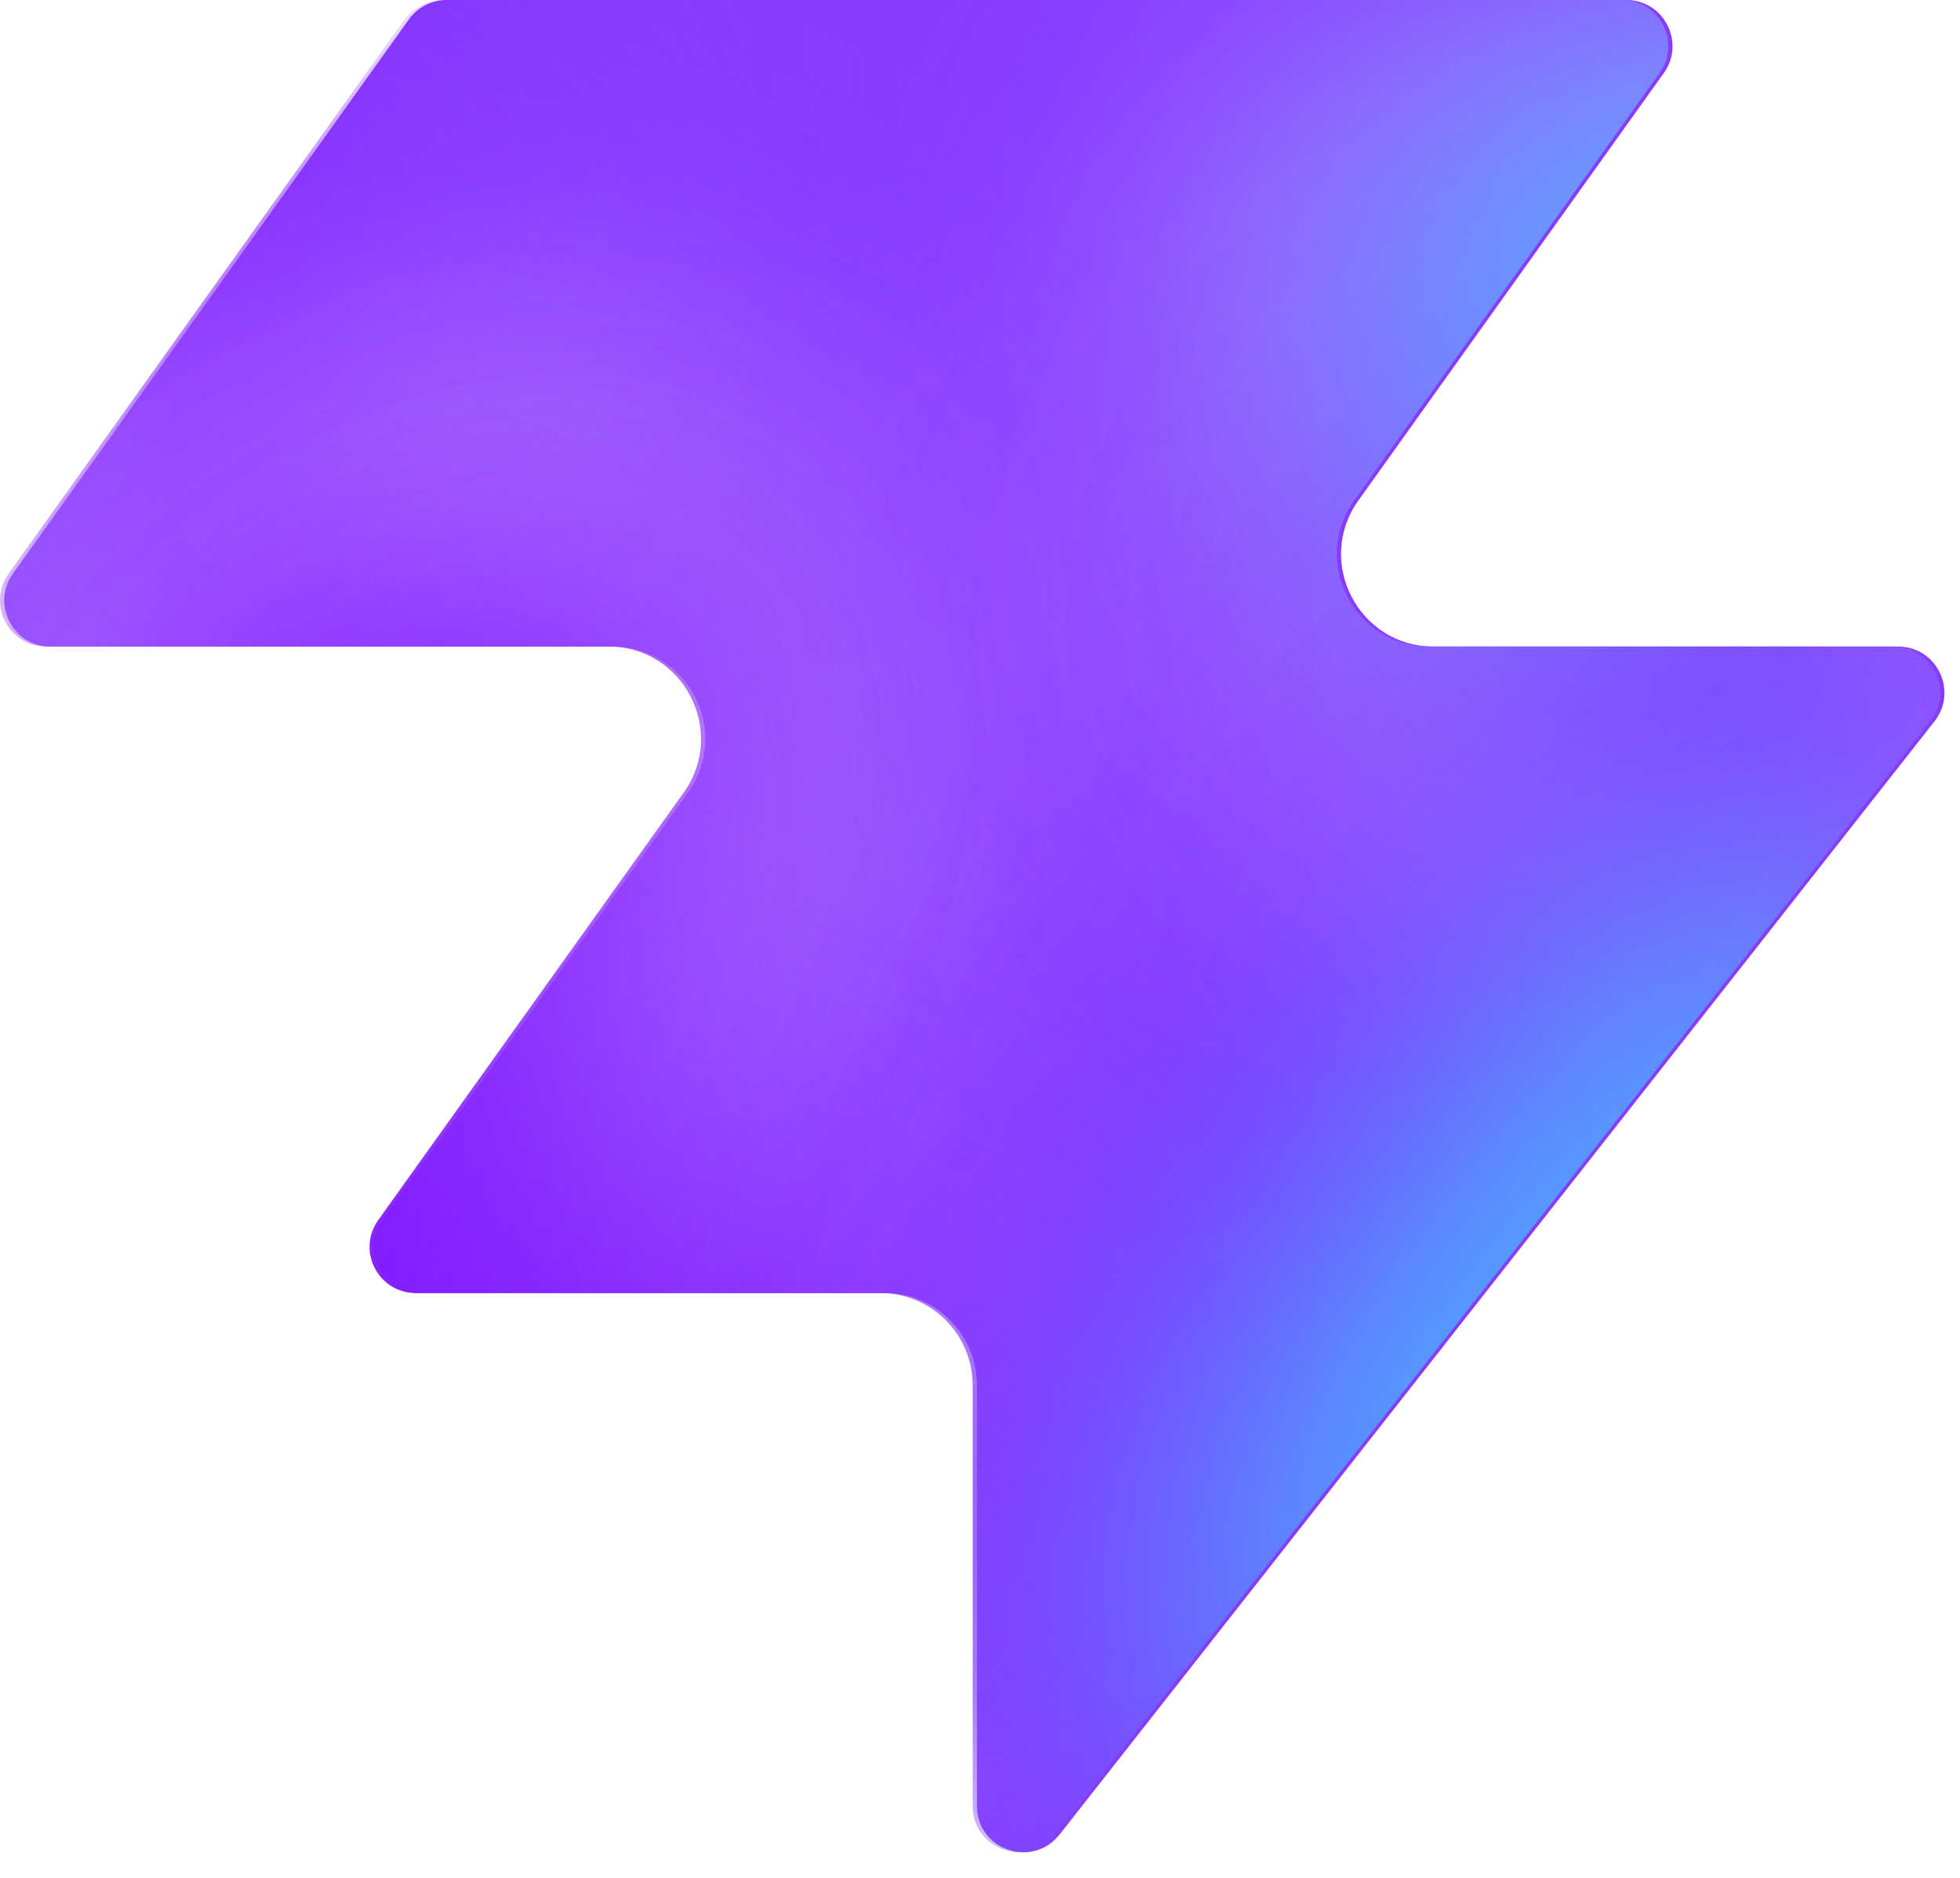
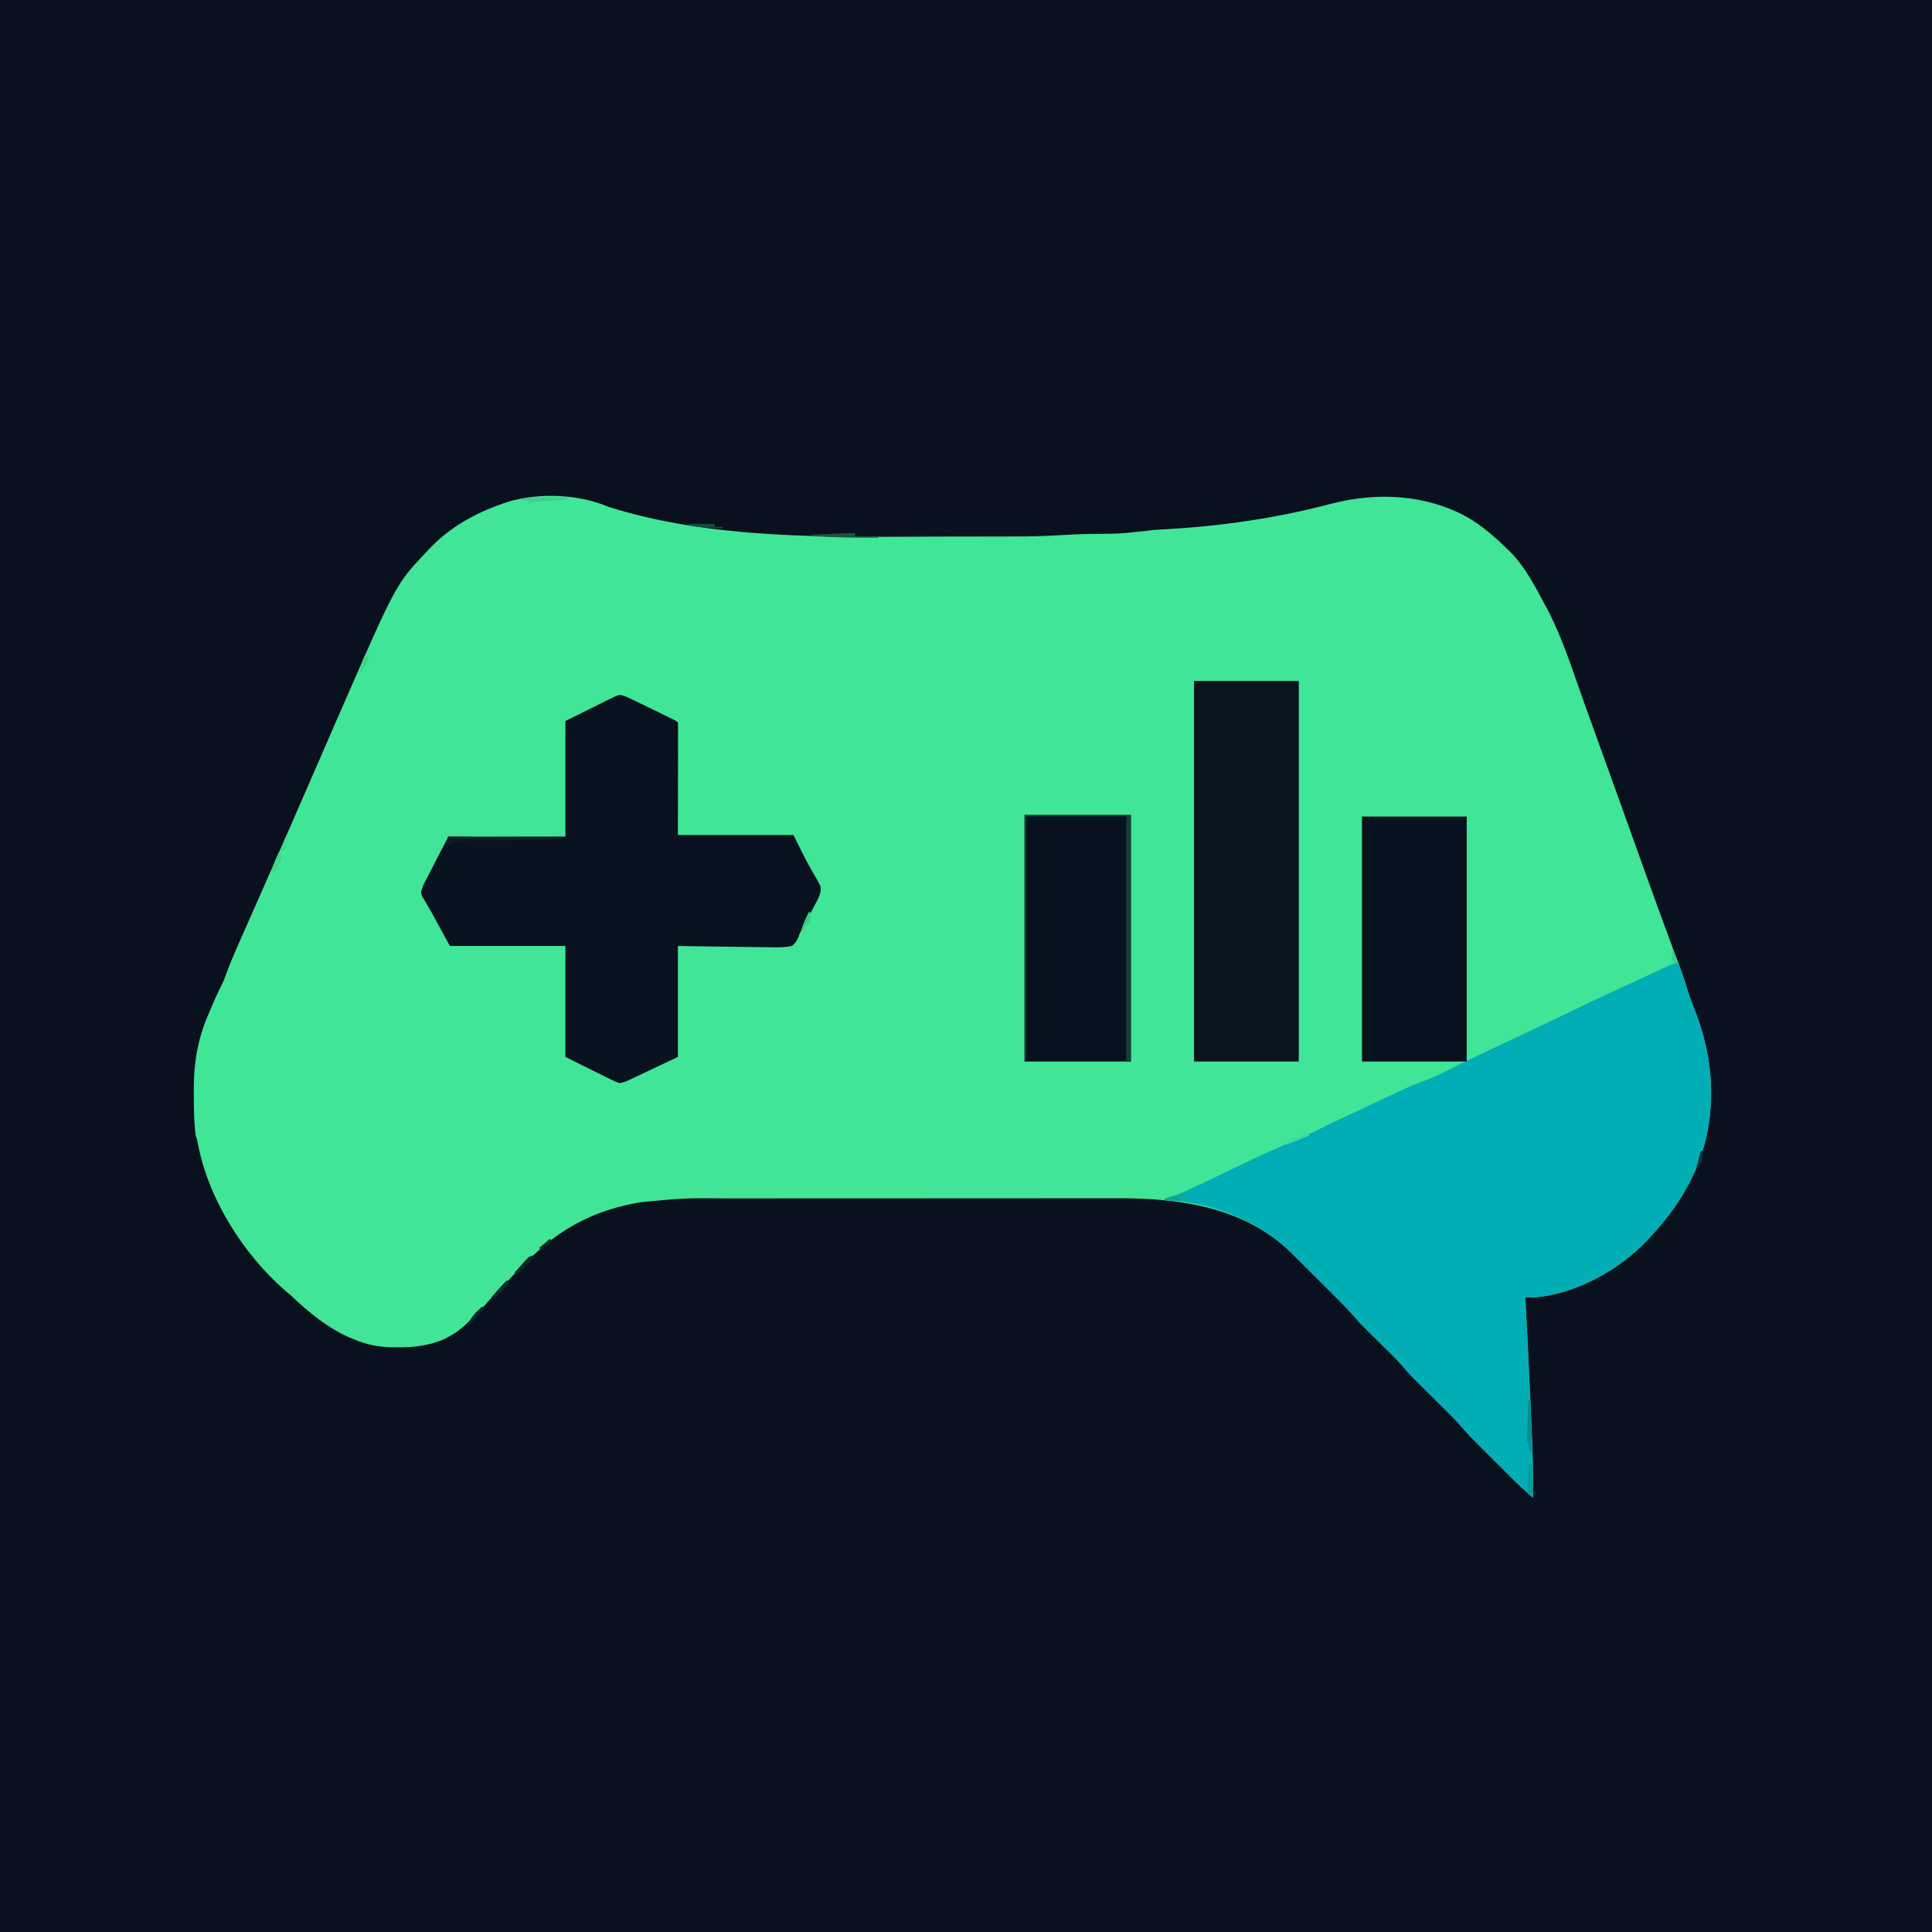
- <svg xmlns="http://www.w3.org/2000/svg" width="48" height="46" fill="none" viewBox="0 0 48 46">
-   <path fill="#863bff" d="M25.946 44.938c-.664.845-2.021.375-2.021-.698V33.937a2.26 2.26 0 0 0-2.262-2.262H10.287c-.92 0-1.456-1.04-.92-1.788l7.48-10.471c1.07-1.497 0-3.578-1.842-3.578H1.237c-.92 0-1.456-1.04-.92-1.788L10.013.474c.214-.297.556-.474.92-.474h28.894c.92 0 1.456 1.04.92 1.788l-7.48 10.471c-1.07 1.498 0 3.579 1.842 3.579h11.377c.943 0 1.473 1.088.89 1.83L25.947 44.94z" style="fill:#863bff;fill:color(display-p3 .525 .23 1);fill-opacity:1" />
-   <mask id="a" width="48" height="46" x="0" y="0" maskUnits="userSpaceOnUse" style="mask-type:alpha">
-     <path fill="#000" d="M25.842 44.938c-.664.844-2.021.375-2.021-.698V33.937a2.26 2.26 0 0 0-2.262-2.262H10.183c-.92 0-1.456-1.04-.92-1.788l7.48-10.471c1.07-1.498 0-3.579-1.842-3.579H1.133c-.92 0-1.456-1.04-.92-1.787L9.91.473c.214-.297.556-.474.92-.474h28.894c.92 0 1.456 1.04.92 1.788l-7.48 10.471c-1.07 1.498 0 3.578 1.842 3.578h11.377c.943 0 1.473 1.088.89 1.832L25.843 44.94z" style="fill:#000;fill-opacity:1" />
-   </mask>
-   <g mask="url(#a)">
-     <g filter="url(#b)">
-       <ellipse cx="5.508" cy="14.704" fill="#ede6ff" rx="5.508" ry="14.704" style="fill:#ede6ff;fill:color(display-p3 .927 .903 1);fill-opacity:1" transform="matrix(.00324 1 1 -.00324 -4.47 31.516)" />
-     </g>
-     <g filter="url(#c)">
-       <ellipse cx="10.399" cy="29.851" fill="#ede6ff" rx="10.399" ry="29.851" style="fill:#ede6ff;fill:color(display-p3 .927 .903 1);fill-opacity:1" transform="matrix(.00324 1 1 -.00324 -39.328 7.883)" />
-     </g>
-     <g filter="url(#d)">
-       <ellipse cx="5.508" cy="30.487" fill="#7e14ff" rx="5.508" ry="30.487" style="fill:#7e14ff;fill:color(display-p3 .492 .077 1);fill-opacity:1" transform="rotate(89.814 -25.913 -14.639)scale(1 -1)" />
-     </g>
-     <g filter="url(#e)">
-       <ellipse cx="5.508" cy="30.599" fill="#7e14ff" rx="5.508" ry="30.599" style="fill:#7e14ff;fill:color(display-p3 .492 .077 1);fill-opacity:1" transform="rotate(89.814 -32.644 -3.334)scale(1 -1)" />
-     </g>
-     <g filter="url(#f)">
-       <ellipse cx="5.508" cy="30.599" fill="#7e14ff" rx="5.508" ry="30.599" style="fill:#7e14ff;fill:color(display-p3 .492 .077 1);fill-opacity:1" transform="matrix(.00324 1 1 -.00324 -34.34 30.47)" />
-     </g>
-     <g filter="url(#g)">
-       <ellipse cx="14.072" cy="22.078" fill="#ede6ff" rx="14.072" ry="22.078" style="fill:#ede6ff;fill:color(display-p3 .927 .903 1);fill-opacity:1" transform="rotate(93.35 24.506 48.493)scale(-1 1)" />
-     </g>
-     <g filter="url(#h)">
-       <ellipse cx="3.47" cy="21.501" fill="#7e14ff" rx="3.47" ry="21.501" style="fill:#7e14ff;fill:color(display-p3 .492 .077 1);fill-opacity:1" transform="rotate(89.009 28.708 47.59)scale(-1 1)" />
-     </g>
-     <g filter="url(#i)">
-       <ellipse cx="3.47" cy="21.501" fill="#7e14ff" rx="3.47" ry="21.501" style="fill:#7e14ff;fill:color(display-p3 .492 .077 1);fill-opacity:1" transform="rotate(89.009 28.708 47.59)scale(-1 1)" />
-     </g>
-     <g filter="url(#j)">
-       <ellipse cx=".387" cy="8.972" fill="#7e14ff" rx="4.407" ry="29.108" style="fill:#7e14ff;fill:color(display-p3 .492 .077 1);fill-opacity:1" transform="rotate(39.51 .387 8.972)" />
-     </g>
-     <g filter="url(#k)">
-       <ellipse cx="47.523" cy="-6.092" fill="#7e14ff" rx="4.407" ry="29.108" style="fill:#7e14ff;fill:color(display-p3 .492 .077 1);fill-opacity:1" transform="rotate(37.892 47.523 -6.092)" />
-     </g>
-     <g filter="url(#l)">
-       <ellipse cx="41.412" cy="6.333" fill="#47bfff" rx="5.971" ry="9.665" style="fill:#47bfff;fill:color(display-p3 .28 .748 1);fill-opacity:1" transform="rotate(37.892 41.412 6.333)" />
-     </g>
-     <g filter="url(#m)">
-       <ellipse cx="-1.879" cy="38.332" fill="#7e14ff" rx="4.407" ry="29.108" style="fill:#7e14ff;fill:color(display-p3 .492 .077 1);fill-opacity:1" transform="rotate(37.892 -1.88 38.332)" />
-     </g>
-     <g filter="url(#n)">
-       <ellipse cx="-1.879" cy="38.332" fill="#7e14ff" rx="4.407" ry="29.108" style="fill:#7e14ff;fill:color(display-p3 .492 .077 1);fill-opacity:1" transform="rotate(37.892 -1.88 38.332)" />
-     </g>
-     <g filter="url(#o)">
-       <ellipse cx="35.651" cy="29.907" fill="#7e14ff" rx="4.407" ry="29.108" style="fill:#7e14ff;fill:color(display-p3 .492 .077 1);fill-opacity:1" transform="rotate(37.892 35.651 29.907)" />
-     </g>
-     <g filter="url(#p)">
-       <ellipse cx="38.418" cy="32.4" fill="#47bfff" rx="5.971" ry="15.297" style="fill:#47bfff;fill:color(display-p3 .28 .748 1);fill-opacity:1" transform="rotate(37.892 38.418 32.4)" />
-     </g>
-   </g>
-   <defs>
-     <filter id="b" width="60.045" height="41.654" x="-19.77" y="16.149" color-interpolation-filters="sRGB" filterUnits="userSpaceOnUse">
-       <feFlood flood-opacity="0" result="BackgroundImageFix" />
-       <feBlend in="SourceGraphic" in2="BackgroundImageFix" result="shape" />
-       <feGaussianBlur result="effect1_foregroundBlur_2002_17158" stdDeviation="7.659" />
-     </filter>
-     <filter id="c" width="90.34" height="51.437" x="-54.613" y="-7.533" color-interpolation-filters="sRGB" filterUnits="userSpaceOnUse">
-       <feFlood flood-opacity="0" result="BackgroundImageFix" />
-       <feBlend in="SourceGraphic" in2="BackgroundImageFix" result="shape" />
-       <feGaussianBlur result="effect1_foregroundBlur_2002_17158" stdDeviation="7.659" />
-     </filter>
-     <filter id="d" width="79.355" height="29.4" x="-49.64" y="2.03" color-interpolation-filters="sRGB" filterUnits="userSpaceOnUse">
-       <feFlood flood-opacity="0" result="BackgroundImageFix" />
-       <feBlend in="SourceGraphic" in2="BackgroundImageFix" result="shape" />
-       <feGaussianBlur result="effect1_foregroundBlur_2002_17158" stdDeviation="4.596" />
-     </filter>
-     <filter id="e" width="79.579" height="29.4" x="-45.045" y="20.029" color-interpolation-filters="sRGB" filterUnits="userSpaceOnUse">
-       <feFlood flood-opacity="0" result="BackgroundImageFix" />
-       <feBlend in="SourceGraphic" in2="BackgroundImageFix" result="shape" />
-       <feGaussianBlur result="effect1_foregroundBlur_2002_17158" stdDeviation="4.596" />
-     </filter>
-     <filter id="f" width="79.579" height="29.4" x="-43.513" y="21.178" color-interpolation-filters="sRGB" filterUnits="userSpaceOnUse">
-       <feFlood flood-opacity="0" result="BackgroundImageFix" />
-       <feBlend in="SourceGraphic" in2="BackgroundImageFix" result="shape" />
-       <feGaussianBlur result="effect1_foregroundBlur_2002_17158" stdDeviation="4.596" />
-     </filter>
-     <filter id="g" width="74.749" height="58.852" x="15.756" y="-17.901" color-interpolation-filters="sRGB" filterUnits="userSpaceOnUse">
-       <feFlood flood-opacity="0" result="BackgroundImageFix" />
-       <feBlend in="SourceGraphic" in2="BackgroundImageFix" result="shape" />
-       <feGaussianBlur result="effect1_foregroundBlur_2002_17158" stdDeviation="7.659" />
-     </filter>
-     <filter id="h" width="61.377" height="25.362" x="23.548" y="2.284" color-interpolation-filters="sRGB" filterUnits="userSpaceOnUse">
-       <feFlood flood-opacity="0" result="BackgroundImageFix" />
-       <feBlend in="SourceGraphic" in2="BackgroundImageFix" result="shape" />
-       <feGaussianBlur result="effect1_foregroundBlur_2002_17158" stdDeviation="4.596" />
-     </filter>
-     <filter id="i" width="61.377" height="25.362" x="23.548" y="2.284" color-interpolation-filters="sRGB" filterUnits="userSpaceOnUse">
-       <feFlood flood-opacity="0" result="BackgroundImageFix" />
-       <feBlend in="SourceGraphic" in2="BackgroundImageFix" result="shape" />
-       <feGaussianBlur result="effect1_foregroundBlur_2002_17158" stdDeviation="4.596" />
-     </filter>
-     <filter id="j" width="56.045" height="63.649" x="-27.636" y="-22.853" color-interpolation-filters="sRGB" filterUnits="userSpaceOnUse">
-       <feFlood flood-opacity="0" result="BackgroundImageFix" />
-       <feBlend in="SourceGraphic" in2="BackgroundImageFix" result="shape" />
-       <feGaussianBlur result="effect1_foregroundBlur_2002_17158" stdDeviation="4.596" />
-     </filter>
-     <filter id="k" width="54.814" height="64.646" x="20.116" y="-38.415" color-interpolation-filters="sRGB" filterUnits="userSpaceOnUse">
-       <feFlood flood-opacity="0" result="BackgroundImageFix" />
-       <feBlend in="SourceGraphic" in2="BackgroundImageFix" result="shape" />
-       <feGaussianBlur result="effect1_foregroundBlur_2002_17158" stdDeviation="4.596" />
-     </filter>
-     <filter id="l" width="33.541" height="35.313" x="24.641" y="-11.323" color-interpolation-filters="sRGB" filterUnits="userSpaceOnUse">
-       <feFlood flood-opacity="0" result="BackgroundImageFix" />
-       <feBlend in="SourceGraphic" in2="BackgroundImageFix" result="shape" />
-       <feGaussianBlur result="effect1_foregroundBlur_2002_17158" stdDeviation="4.596" />
-     </filter>
-     <filter id="m" width="54.814" height="64.646" x="-29.286" y="6.009" color-interpolation-filters="sRGB" filterUnits="userSpaceOnUse">
-       <feFlood flood-opacity="0" result="BackgroundImageFix" />
-       <feBlend in="SourceGraphic" in2="BackgroundImageFix" result="shape" />
-       <feGaussianBlur result="effect1_foregroundBlur_2002_17158" stdDeviation="4.596" />
-     </filter>
-     <filter id="n" width="54.814" height="64.646" x="-29.286" y="6.009" color-interpolation-filters="sRGB" filterUnits="userSpaceOnUse">
-       <feFlood flood-opacity="0" result="BackgroundImageFix" />
-       <feBlend in="SourceGraphic" in2="BackgroundImageFix" result="shape" />
-       <feGaussianBlur result="effect1_foregroundBlur_2002_17158" stdDeviation="4.596" />
-     </filter>
-     <filter id="o" width="54.814" height="64.646" x="8.244" y="-2.416" color-interpolation-filters="sRGB" filterUnits="userSpaceOnUse">
-       <feFlood flood-opacity="0" result="BackgroundImageFix" />
-       <feBlend in="SourceGraphic" in2="BackgroundImageFix" result="shape" />
-       <feGaussianBlur result="effect1_foregroundBlur_2002_17158" stdDeviation="4.596" />
-     </filter>
-     <filter id="p" width="39.409" height="43.623" x="18.713" y="10.588" color-interpolation-filters="sRGB" filterUnits="userSpaceOnUse">
-       <feFlood flood-opacity="0" result="BackgroundImageFix" />
-       <feBlend in="SourceGraphic" in2="BackgroundImageFix" result="shape" />
-       <feGaussianBlur result="effect1_foregroundBlur_2002_17158" stdDeviation="4.596" />
-     </filter>
-   </defs>
+ <svg xmlns="http://www.w3.org/2000/svg" version="1.1" width="1254" height="1254">
+   <path d="M0 0 C413.82 0 827.64 0 1254 0 C1254 413.82 1254 827.64 1254 1254 C840.18 1254 426.36 1254 0 1254 C0 840.18 0 426.36 0 0 Z " fill="#09111E" transform="translate(0,0)" />
+   <path d="M0 0 C67.72 21.3 143.52 19.55 213.74 19.27 C220.34 19.25 226.93 19.24 233.53 19.24 C239.95 19.23 246.37 19.22 252.79 19.21 C254.8 19.2 256.81 19.2 258.82 19.2 C277.28 19.18 277.28 19.18 295.71 18.24 C301.46 17.82 307.21 17.71 312.97 17.55 C331.39 17.47 331.39 17.47 349.64 15.51 C353.62 14.91 357.54 14.72 361.55 14.51 C397.54 12.52 433.89 7.27 468.74 -1.95 C498.59 -9.78 530.72 -8.24 558 7 C567.63 12.78 576.03 20.14 584 28 C584.72 28.7 585.43 29.41 586.17 30.13 C595.45 39.9 601.76 52.27 608.06 64.06 C608.52 64.9 608.98 65.75 609.45 66.61 C619.46 85.76 625.95 106.91 633.25 127.19 C634.18 129.77 635.11 132.36 636.05 134.94 C637.88 140.01 639.71 145.08 641.53 150.16 C643.59 155.87 645.66 161.59 647.73 167.3 C652.98 181.8 658.19 196.32 663.37 210.84 C668.97 226.56 674.61 242.26 680.31 257.94 C680.65 258.86 680.99 259.79 681.33 260.75 C684.56 269.61 687.79 278.47 691.09 287.31 C691.55 288.54 692 289.76 692.47 291.02 C693.28 293.18 694.09 295.34 694.91 297.5 C697.21 303.63 699.22 309.81 701.09 316.09 C701.92 318.75 702.87 321.3 703.94 323.88 C717.73 357.37 720.24 395.03 706.2 428.84 C698.66 446.25 689.03 460.16 676 474 C675.12 474.98 675.12 474.98 674.22 475.97 C656.34 495.03 628.29 510.58 602 513 C599.67 513.01 597.33 513.01 595 513 C595.04 513.82 595.09 514.64 595.14 515.49 C596.35 537.97 597.42 560.47 598.42 582.97 C598.55 586 598.69 589.04 598.83 592.07 C599.61 609.05 600.23 625.99 600 643 C594.63 638.51 589.63 633.77 584.69 628.82 C583.91 628.05 583.14 627.28 582.35 626.48 C580.72 624.86 579.1 623.23 577.48 621.61 C575.01 619.14 572.54 616.67 570.07 614.21 C568.48 612.62 566.9 611.03 565.31 609.45 C564.58 608.72 563.85 607.99 563.1 607.24 C559.14 603.26 555.37 599.18 551.7 594.92 C548.93 591.79 545.97 588.87 543 585.94 C542.04 584.98 542.04 584.98 541.06 584.01 C539.04 582.01 537.02 580 535 578 C519.97 563.12 519.97 563.12 514.84 557.07 C510.15 551.81 505.01 546.95 500 542 C497.71 539.73 495.41 537.46 493.12 535.19 C492.61 534.69 492.1 534.18 491.58 533.67 C488.8 530.9 486.16 528.07 483.6 525.1 C480 520.94 476.18 517.05 472.27 513.18 C471.56 512.47 470.85 511.76 470.12 511.03 C467.87 508.79 465.62 506.55 463.38 504.31 C461.86 502.8 460.34 501.29 458.83 499.78 C456.05 497.01 453.27 494.24 450.49 491.47 C448.37 489.37 446.26 487.26 444.16 485.16 C414.01 455.02 372.57 448.75 331.63 448.74 C329.6 448.74 327.56 448.75 325.52 448.75 C321.89 448.76 318.25 448.75 314.61 448.75 C307.51 448.75 300.41 448.75 293.31 448.76 C285.01 448.77 276.72 448.77 268.43 448.77 C253.61 448.77 238.8 448.78 223.99 448.79 C209.66 448.81 195.34 448.82 181.01 448.81 C179.69 448.81 179.69 448.81 178.34 448.81 C177.02 448.81 177.02 448.81 175.67 448.81 C159.29 448.81 142.91 448.82 126.53 448.83 C120.77 448.83 115.01 448.83 109.25 448.83 C102.21 448.83 95.18 448.84 88.14 448.85 C84.56 448.85 80.98 448.86 77.4 448.85 C49.62 448.58 49.62 448.58 22 451.19 C21.19 451.31 20.38 451.44 19.55 451.57 C-5.93 455.88 -27.96 466.38 -46.83 483.98 C-48.73 485.75 -50.68 487.41 -52.69 489.06 C-55.79 491.7 -58.35 494.63 -60.98 497.73 C-63.38 500.43 -65.93 502.97 -68.5 505.5 C-72.28 509.23 -75.87 513.06 -79.32 517.09 C-82.38 520.56 -85.7 523.76 -89 527 C-89.89 527.91 -90.77 528.82 -91.69 529.75 C-95.64 533.59 -99.65 536.56 -104.56 539.06 C-105.49 539.55 -106.42 540.03 -107.38 540.54 C-116.87 544.37 -126.06 545.56 -136.25 545.5 C-137.43 545.5 -138.61 545.49 -139.83 545.48 C-149.43 545.29 -157.2 543.86 -166 540 C-167 539.59 -168 539.18 -169.03 538.75 C-182.93 532.46 -195.02 522.43 -206 512 C-207.29 510.91 -208.58 509.83 -209.88 508.75 C-236.98 485.09 -259.73 449.23 -266.46 413.79 C-266.95 410.93 -266.95 410.93 -268 408 C-269.15 399.08 -269.18 390.1 -269.19 381.12 C-269.2 379.87 -269.21 378.61 -269.22 377.31 C-269.25 360.82 -266.55 345.15 -260 330 C-259.52 328.86 -259.04 327.72 -258.55 326.55 C-256.15 320.86 -253.68 315.26 -250.86 309.77 C-249.68 307.35 -248.78 304.86 -247.87 302.32 C-243.7 291.17 -238.67 280.33 -233.88 269.44 C-233.08 267.64 -232.29 265.84 -231.5 264.04 C-226.15 251.87 -220.78 239.71 -215.4 227.55 C-208.36 211.65 -201.39 195.73 -194.5 179.78 C-188.42 165.7 -182.27 151.65 -176.14 137.6 C-174.98 134.96 -173.83 132.32 -172.68 129.68 C-137.91 50 -137.91 50 -118 29 C-117.19 28.14 -116.39 27.28 -115.56 26.4 C-102.69 13.07 -86.42 4 -69 -2 C-67.83 -2.42 -66.65 -2.83 -65.45 -3.26 C-45.35 -9.33 -19.32 -8.36 0 0 Z " fill="#41E597" transform="translate(395,329)" />
+   <path d="M0 0 C1.78 2.66 2.62 4.54 3.59 7.54 C3.88 8.43 4.17 9.32 4.47 10.24 C4.92 11.64 4.92 11.64 5.38 13.06 C7.41 19.37 9.57 25.56 12.08 31.7 C25.16 64.23 26.74 101.25 13.2 133.84 C5.66 151.25 -3.97 165.16 -17 179 C-17.59 179.65 -18.17 180.3 -18.78 180.97 C-36.66 200.03 -64.71 215.58 -91 218 C-93.33 218.01 -95.67 218.01 -98 218 C-97.96 218.82 -97.91 219.64 -97.86 220.49 C-96.65 242.97 -95.58 265.47 -94.58 287.97 C-94.45 291 -94.31 294.04 -94.17 297.07 C-93.39 314.05 -92.77 330.99 -93 348 C-98.37 343.51 -103.37 338.77 -108.31 333.82 C-109.09 333.05 -109.86 332.28 -110.65 331.48 C-112.28 329.86 -113.9 328.23 -115.52 326.61 C-117.99 324.14 -120.46 321.67 -122.93 319.21 C-124.52 317.62 -126.1 316.03 -127.69 314.45 C-128.42 313.72 -129.15 312.99 -129.9 312.24 C-133.86 308.26 -137.63 304.18 -141.3 299.92 C-144.07 296.79 -147.03 293.87 -150 290.94 C-150.64 290.3 -151.28 289.67 -151.94 289.01 C-153.96 287.01 -155.98 285 -158 283 C-173.03 268.12 -173.03 268.12 -178.16 262.07 C-182.85 256.81 -187.99 251.95 -193 247 C-195.29 244.73 -197.59 242.46 -199.88 240.19 C-200.39 239.69 -200.9 239.18 -201.42 238.67 C-204.2 235.9 -206.84 233.07 -209.4 230.1 C-213 225.94 -216.82 222.05 -220.73 218.18 C-221.44 217.47 -222.15 216.76 -222.88 216.03 C-225.13 213.79 -227.38 211.55 -229.62 209.31 C-231.14 207.8 -232.66 206.29 -234.17 204.78 C-236.95 202.01 -239.73 199.24 -242.51 196.47 C-244.63 194.37 -246.74 192.26 -248.84 190.16 C-269.1 169.9 -297.99 157.37 -326.62 155.38 C-327.65 155.3 -328.67 155.23 -329.73 155.15 C-330.85 155.07 -330.85 155.07 -332 155 C-332 154.67 -332 154.34 -332 154 C-331.09 153.78 -330.17 153.56 -329.23 153.33 C-323.65 151.73 -318.49 149.15 -313.25 146.69 C-312.12 146.16 -310.99 145.64 -309.83 145.1 C-300.27 140.63 -290.75 136.06 -281.25 131.45 C-273.34 127.62 -265.41 123.84 -257.31 120.44 C-254.22 119.1 -251.26 117.63 -248.29 116.06 C-246.29 115.13 -244.31 114.37 -242.24 113.62 C-238.02 112.06 -234.06 110.13 -230.06 108.06 C-225.18 105.56 -220.27 103.2 -215.25 101 C-211.61 99.38 -208.03 97.66 -204.44 95.94 C-173.02 81.01 -173.02 81.01 -163 77.31 C-156.93 75.07 -151.25 72.2 -145.5 69.27 C-140.58 66.77 -135.61 64.38 -130.62 62 C-129.67 61.55 -128.72 61.09 -127.74 60.62 C-118.24 56.1 -108.71 51.63 -99.18 47.16 C-89.13 42.44 -79.11 37.66 -69.12 32.81 C-53.3 25.14 -37.36 17.75 -21.38 10.42 C-19.53 9.57 -17.69 8.72 -15.84 7.87 C-13.53 6.81 -11.22 5.75 -8.91 4.69 C-7.88 4.22 -6.86 3.75 -5.8 3.27 C-4.89 2.85 -3.99 2.44 -3.06 2.01 C-1.06 1.17 -1.06 1.17 0 0 Z " fill="#01AEB5" transform="translate(1088,624)" />
+   <path d="M0 0 C2.55 1.15 5.06 2.33 7.57 3.56 C8.66 4.09 8.66 4.09 9.77 4.63 C11.3 5.37 12.82 6.11 14.35 6.86 C16.69 8 19.03 9.14 21.38 10.27 C22.86 10.99 24.34 11.72 25.82 12.44 C26.53 12.78 27.23 13.12 27.96 13.47 C32.88 15.88 32.88 15.88 34 17 C34.09 19.27 34.12 21.54 34.11 23.81 C34.11 24.54 34.11 25.26 34.11 26.01 C34.11 28.36 34.11 30.71 34.1 33.07 C34.1 34.51 34.1 35.96 34.09 37.41 C34.09 42.8 34.08 48.18 34.06 53.56 C34.04 65.59 34.02 77.61 34 90 C58.75 90 83.5 90 109 90 C111.64 95.28 114.28 100.56 117 106 C120.46 112.28 120.46 112.28 124.01 118.5 C124.43 119.27 124.85 120.03 125.29 120.82 C125.67 121.48 126.05 122.15 126.44 122.83 C127.66 127.55 124.51 132.22 122.36 136.34 C121.84 137.32 121.33 138.3 120.8 139.31 C120 140.83 120 140.83 119.19 142.38 C118.67 143.38 118.14 144.38 117.61 145.41 C116.1 148.29 114.59 151.16 113 154 C112.65 155.04 112.65 155.04 112.28 156.1 C111.15 158.77 110.27 160.17 108 162 C102.45 163.16 96.97 162.93 91.32 162.78 C89.67 162.77 88.02 162.75 86.37 162.75 C82.03 162.72 77.69 162.64 73.35 162.55 C68.14 162.45 62.93 162.42 57.72 162.37 C49.81 162.29 41.91 162.14 34 162 C34 185.76 34 209.52 34 234 C28.47 236.62 22.94 239.24 17.25 241.94 C15.51 242.76 13.77 243.59 11.98 244.44 C10.6 245.1 9.21 245.75 7.83 246.4 C7.11 246.74 6.4 247.08 5.67 247.43 C-0.75 250.45 -0.75 250.45 -4 251 C-7.02 249.88 -7.02 249.88 -10.52 248.14 C-11.15 247.84 -11.77 247.53 -12.41 247.22 C-14.41 246.24 -16.39 245.24 -18.38 244.25 C-19.7 243.6 -21.03 242.94 -22.36 242.29 C-25.91 240.54 -29.46 238.77 -33 237 C-34.98 236.01 -36.96 235.02 -39 234 C-39 210.24 -39 186.48 -39 162 C-63.75 162 -88.5 162 -114 162 C-117.96 154.74 -121.92 147.48 -126 140 C-129.02 134.77 -129.02 134.77 -132.09 129.56 C-133 127 -133 127 -131 122 C-125.72 111.77 -120.44 101.54 -115 91 C-89.92 91 -64.84 91 -39 91 C-39 66.25 -39 41.5 -39 16 C-33.31 13.17 -27.62 10.35 -21.75 7.44 C-19.96 6.54 -18.17 5.64 -16.32 4.72 C-14.9 4.02 -13.47 3.32 -12.05 2.62 C-11.31 2.25 -10.58 1.88 -9.82 1.49 C-3.94 -1.36 -3.94 -1.36 0 0 Z " fill="#09121F" transform="translate(406,452)" />
+   <path d="M0 0 C22.44 0 44.88 0 68 0 C68 81.51 68 163.02 68 247 C45.56 247 23.12 247 0 247 C0 165.49 0 83.98 0 0 Z " fill="#09141F" transform="translate(775,442)" />
+   <path d="M0 0 C22.77 0 45.54 0 69 0 C69 52.8 69 105.6 69 160 C46.23 160 23.46 160 0 160 C0 107.2 0 54.4 0 0 Z " fill="#08111E" transform="translate(665,529)" />
+   <path d="M0 0 C22.44 0 44.88 0 68 0 C68 52.47 68 104.94 68 159 C45.56 159 23.12 159 0 159 C0 106.53 0 54.06 0 0 Z " fill="#09131F" transform="translate(884,530)" />
+   <path d="M0 0 C22.77 0 45.54 0 69 0 C69 52.8 69 105.6 69 160 C68.01 160 67.02 160 66 160 C66 107.53 66 55.06 66 1 C44.55 1 23.1 1 1 1 C1 53.47 1 105.94 1 160 C0.67 160 0.34 160 0 160 C0 107.2 0 54.4 0 0 Z " fill="#133E39" transform="translate(665,529)" />
+   <path d="M0 0 C23.76 0.33 47.52 0.66 72 1 C72 1.33 72 1.66 72 2 C70.71 2.01 70.71 2.01 69.4 2.02 C61.32 2.08 53.24 2.15 45.17 2.24 C41.01 2.28 36.86 2.32 32.71 2.35 C28.7 2.37 24.69 2.41 20.69 2.46 C19.16 2.48 17.63 2.49 16.1 2.5 C13.95 2.51 11.82 2.54 9.67 2.57 C8.46 2.58 7.24 2.59 5.98 2.6 C2.73 3.04 2.01 3.55 0 6 C-0.66 6 -1.32 6 -2 6 C-1.34 4.02 -0.68 2.04 0 0 Z " fill="#0E1E28" transform="translate(291,543)" />
+   <path d="M0 0 C0 0.66 0 1.32 0 2 C4.95 2 9.9 2 15 2 C15 2.33 15 2.66 15 3 C0.63 3.14 -13.65 2.82 -28 2 C-28 1.67 -28 1.34 -28 1 C-24.08 0.83 -20.17 0.67 -16.25 0.5 C-15.14 0.45 -14.03 0.4 -12.88 0.36 C-11.28 0.29 -11.28 0.29 -9.64 0.22 C-8.66 0.18 -7.67 0.13 -6.66 0.09 C-4.44 0.02 -2.22 0 0 0 Z " fill="#1B543F" transform="translate(555,346)" />
+   <path d="M0 0 C0 7.26 0 14.52 0 22 C-0.99 21.34 -1.98 20.68 -3 20 C-3.34 18.03 -3.34 18.03 -3.29 15.65 C-3.28 14.8 -3.27 13.95 -3.26 13.07 C-3.24 12.18 -3.21 11.29 -3.19 10.38 C-3.17 9.48 -3.16 8.58 -3.15 7.66 C-3.11 5.44 -3.06 3.22 -3 1 C-1 0 -1 0 0 0 Z " fill="#059C9E" transform="translate(995,950)" />
+   <path d="M0 0 C0.33 0 0.66 0 1 0 C1.83 11.02 2.12 21.95 2 33 C1.67 33 1.34 33 1 33 C0.67 31.02 0.34 29.04 0 27 C-0.33 27 -0.66 27 -1 27 C-0.67 18.09 -0.34 9.18 0 0 Z " fill="#038B91" transform="translate(992,909)" />
+   <path d="M0 0 C1.81 0.01 1.81 0.01 3.65 0.02 C5.53 0.04 5.53 0.04 7.45 0.07 C8.72 0.08 9.99 0.09 11.3 0.1 C14.44 0.12 17.57 0.15 20.7 0.2 C20.7 0.53 20.7 0.86 20.7 1.2 C19.99 1.25 19.27 1.31 18.53 1.36 C15.3 1.62 12.06 1.87 8.83 2.13 C7.14 2.26 7.14 2.26 5.41 2.4 C4.33 2.48 3.26 2.57 2.15 2.66 C0.66 2.78 0.66 2.78 -0.87 2.9 C-3.3 3.06 -3.3 3.06 -5.3 4.2 C-5.3 3.54 -5.3 2.88 -5.3 2.2 C-6.95 2.2 -8.6 2.2 -10.3 2.2 C-6.81 0.05 -4.05 -0.04 0 0 Z " fill="#3FD08B" transform="translate(348.2969,322.8047)" />
+   <path d="M0 0 C2 1 2 1 4 6 C-1.28 5.67 -6.56 5.34 -12 5 C-12 4.67 -12 4.34 -12 4 C-10.42 3.57 -10.42 3.57 -8.81 3.12 C-5.12 2.11 -5.12 2.11 -2.19 0.81 C-1.47 0.54 -0.74 0.28 0 0 Z " fill="#08ADA9" transform="translate(768,774)" />
+   <path d="M0 0 C0.66 0.66 1.32 1.32 2 2 C-1.3 5.3 -4.6 8.6 -8 12 C-8.66 11.67 -9.32 11.34 -10 11 C-8.9 9.73 -7.79 8.46 -6.69 7.19 C-6.07 6.48 -5.46 5.77 -4.82 5.04 C-3.27 3.3 -1.67 1.63 0 0 Z " fill="#0B2929" transform="translate(329,831)" />
+   <path d="M0 0 C5.61 0 11.22 0 17 0 C17 0.66 17 1.32 17 2 C18.65 2 20.3 2 22 2 C22 2.33 22 2.66 22 3 C19.46 2.86 16.92 2.71 14.38 2.56 C13.31 2.5 13.31 2.5 12.21 2.44 C8.08 2.2 4.08 1.77 0 1 C0 0.67 0 0.34 0 0 Z " fill="#154C39" transform="translate(447,340)" />
+   <path d="M0 0 C0.66 0.33 1.32 0.66 2 1 C-1.63 4.63 -5.26 8.26 -9 12 C-9.66 11.67 -10.32 11.34 -11 11 C-9.55 9.35 -8.09 7.71 -6.62 6.06 C-5.81 5.15 -5 4.23 -4.16 3.29 C-2 1 -2 1 0 0 Z " fill="#0A2729" transform="translate(345,815)" />
+   <path d="M0 0 C0.33 0.66 0.66 1.32 1 2 C-0.1 3.3 -1.2 4.59 -2.31 5.88 C-2.93 6.59 -3.54 7.31 -4.18 8.05 C-6 10 -6 10 -9 12 C-7.55 6.67 -3.92 3.64 0 0 Z " fill="#0A2528" transform="translate(313,848)" />
+   <path d="M0 0 C1.15 1.7 1.15 1.7 2 4 C1.1 6.36 1.1 6.36 -0.38 8.75 C-0.86 9.55 -1.34 10.35 -1.84 11.17 C-2.22 11.78 -2.6 12.38 -3 13 C-3.66 13 -4.32 13 -5 13 C-3.58 8.53 -1.89 4.29 0 0 Z " fill="#3CD78B" transform="translate(181,553)" />
+   <path d="M0 0 C0.33 0 0.66 0 1 0 C1.12 5.75 1.12 5.75 0 8 C-0.66 8 -1.32 8 -2 8 C-2.33 9.32 -2.66 10.64 -3 12 C-3.66 12 -4.32 12 -5 12 C-3.69 7.77 -2.06 3.93 0 0 Z " fill="#3AD087" transform="translate(525,592)" />
+   <path d="M0 0 C0.99 0.66 1.98 1.32 3 2 C-1.95 3.98 -6.9 5.96 -12 8 C-11 5 -11 5 -8.69 3.81 C-6 3 -6 3 -2 3 C-2 2.34 -2 1.68 -2 1 C-1.34 0.67 -0.68 0.34 0 0 Z " fill="#3BDDA0" transform="translate(847,735)" />
+   <path d="M0 0 C0.66 0.99 1.32 1.98 2 3 C0.68 5.64 -0.64 8.28 -2 11 C-2.66 11 -3.32 11 -4 11 C-3.52 9.54 -3.04 8.08 -2.56 6.62 C-2.3 5.81 -2.03 5 -1.75 4.16 C-1 2 -1 2 0 0 Z " fill="#3DD688" transform="translate(237,425)" />
+   <path d="M0 0 C0.66 0 1.32 0 2 0 C1.75 1.32 1.47 2.63 1.19 3.94 C1.04 4.67 0.89 5.4 0.73 6.15 C0.49 6.76 0.25 7.37 0 8 C-0.99 8.33 -1.98 8.66 -3 9 C-2.01 6.03 -1.02 3.06 0 0 Z " fill="#3FDD90" transform="translate(185,544)" />
+   <path d="M0 0 C0.33 0 0.66 0 1 0 C1.25 3.25 1.25 3.25 1 7 C-0.32 8.32 -1.64 9.64 -3 11 C-2.01 7.37 -1.02 3.74 0 0 Z " fill="#02323D" transform="translate(1104,747)" />
+   <path d="M0 0 C0.33 0.66 0.66 1.32 1 2 C-0.38 3.5 -0.38 3.5 -2 5 C-2.66 5 -3.32 5 -4 5 C-4.33 5.99 -4.66 6.98 -5 8 C-5.66 7.34 -6.32 6.68 -7 6 C-4.69 4.02 -2.38 2.04 0 0 Z " fill="#092527" transform="translate(357,804)" />
+   <path d="M0 0 C-0.33 0.66 -0.66 1.32 -1 2 C-4.3 2 -7.6 2 -11 2 C-11 1.67 -11 1.34 -11 1 C-3.57 -1.43 -3.57 -1.43 0 0 Z " fill="#13A395" transform="translate(767,777)" />
+   <path d="M0 0 C2.13 3.19 2.5 5.27 3 9 C2.01 9.5 2.01 9.5 1 10 C0.38 6.56 0 3.51 0 0 Z " fill="#36D28F" transform="translate(1085,616)" />
</svg>
